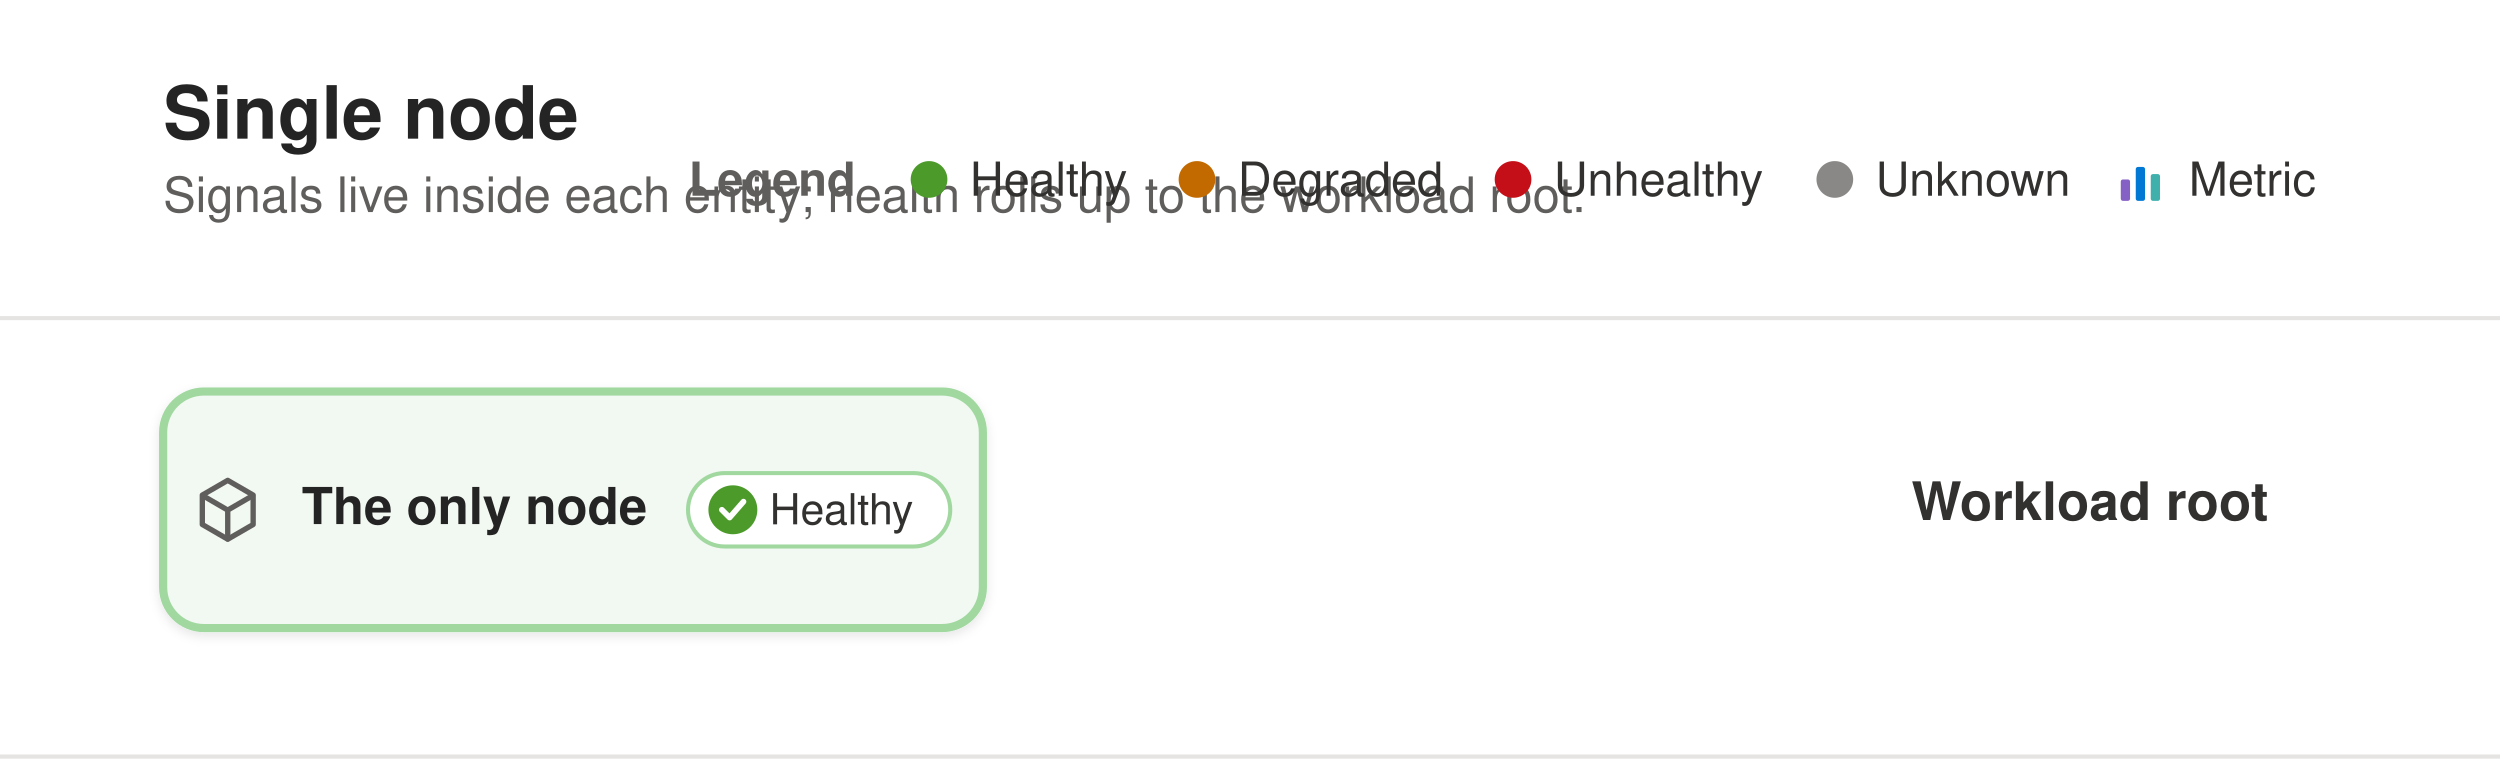
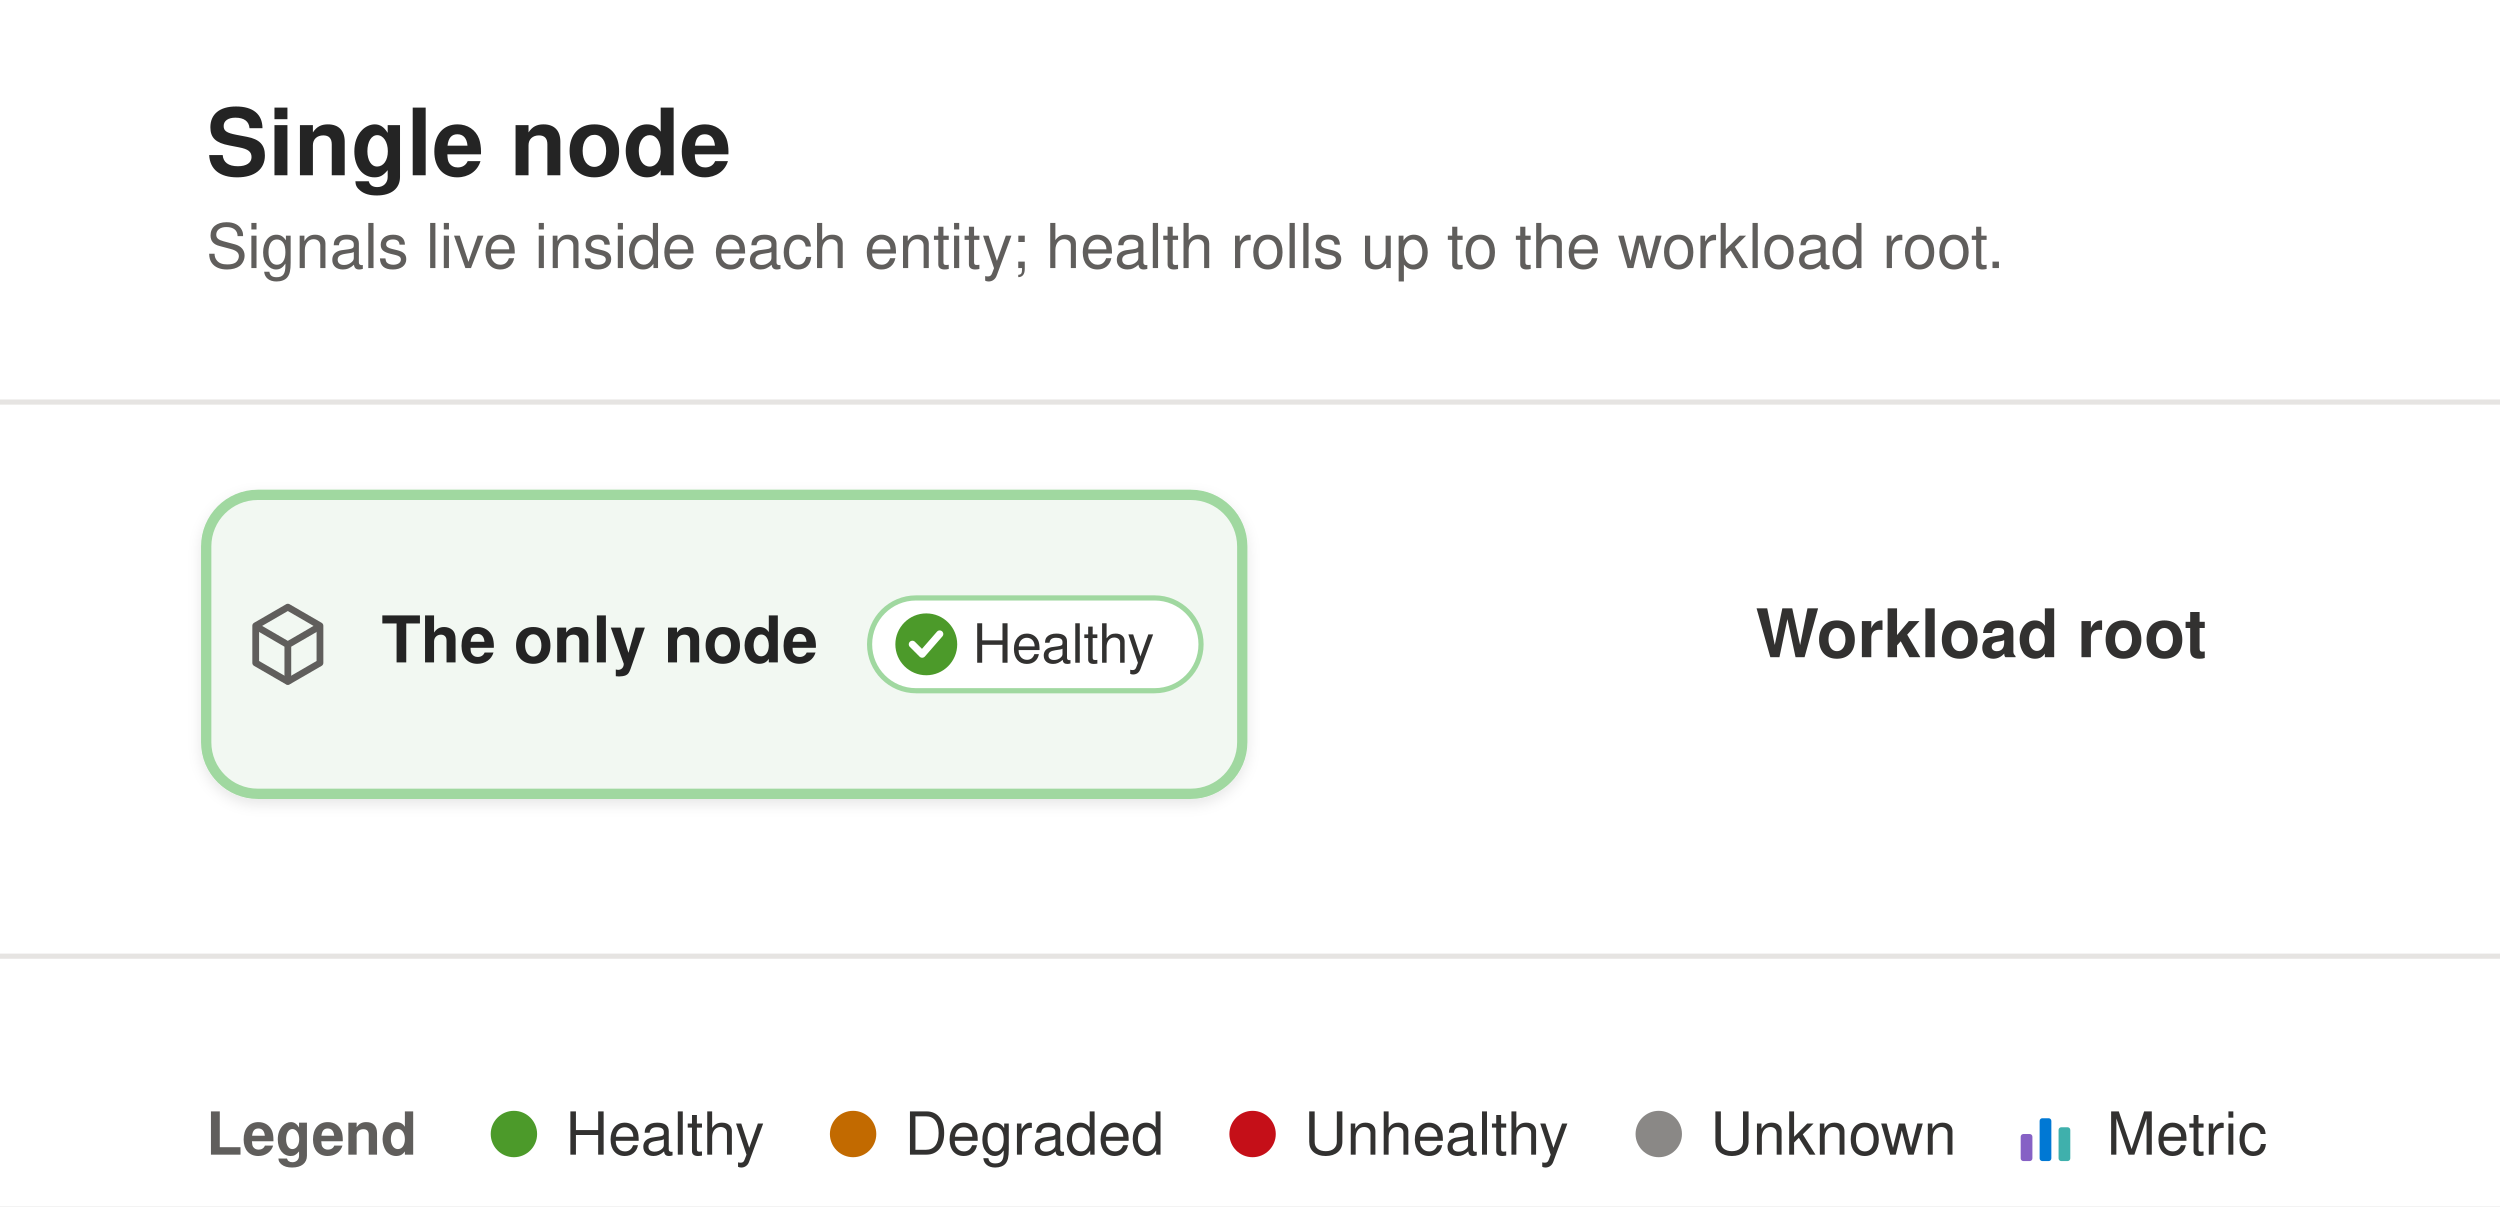
- <svg xmlns="http://www.w3.org/2000/svg" width="613" height="186" viewBox="0 0 613 186" font-family="Segoe UI, -apple-system, BlinkMacSystemFont, Helvetica, Arial, sans-serif">
+ <svg xmlns="http://www.w3.org/2000/svg" width="485" height="234" viewBox="0 0 485 234" font-family="Segoe UI, -apple-system, BlinkMacSystemFont, Helvetica, Arial, sans-serif">
  <defs>
    <filter id="cs" x="-20%" y="-20%" width="140%" height="140%">
      <feDropShadow dx="0" dy="1" stdDeviation="1.3" flood-color="#000" flood-opacity="0.1" />
    </filter>
  </defs>
-   <rect width="613" height="186" fill="#ffffff" />
-   <rect x="0" y="78.0" width="613" height="90.0" fill="#ffffff" />
-   <line x1="0" y1="78.0" x2="613" y2="78.0" stroke="#e6e4e2" />
-   <text x="468.7" y="127.5" font-size="13" font-weight="700" fill="#323130">Workload root</text>
-   <line x1="0" y1="185.5" x2="613" y2="185.5" stroke="#e6e4e2" />
+   <rect width="485" height="234" fill="#ffffff" />
+   <rect x="0" y="78.0" width="485" height="90.0" fill="#ffffff" />
+   <line x1="0" y1="78.0" x2="485" y2="78.0" stroke="#e6e4e2" />
+   <text x="340.6" y="127.5" font-size="13" font-weight="700" fill="#323130">Workload root</text>
+   <line x1="0" y1="185.5" x2="485" y2="185.5" stroke="#e6e4e2" />
  <text x="40" y="34" font-size="18" font-weight="700" fill="#242424">Single node</text>
  <text x="40" y="52" font-size="12" fill="#605e5c">Signals live inside each entity; health rolls up to the workload root.</text>
-   <text x="209.8" y="48" font-size="11.5" font-weight="600" fill="#605e5c" text-anchor="end">Legend</text>
-   <circle cx="227.8" cy="44" r="4.5" fill="#4c9a2a" />
-   <text x="237.8" y="48" font-size="11.5" fill="#323130">Healthy</text>
-   <circle cx="293.5" cy="44" r="4.5" fill="#c26a00" />
-   <text x="303.5" y="48" font-size="11.5" fill="#323130">Degraded</text>
-   <circle cx="371.0" cy="44" r="4.5" fill="#c50f18" />
-   <text x="381.0" y="48" font-size="11.5" fill="#323130">Unhealthy</text>
-   <circle cx="449.9" cy="44" r="4.5" fill="#8a8886" />
-   <text x="459.9" y="48" font-size="11.5" fill="#323130">Unknown</text>
-   <g transform="translate(518.7,37.0) scale(0.875)">
+   <text x="40.0" y="224.0" font-size="11.5" font-weight="600" fill="#605e5c">Legend</text>
+   <circle cx="99.7" cy="220.0" r="4.5" fill="#4c9a2a" />
+   <text x="109.7" y="224.0" font-size="11.5" fill="#323130">Healthy</text>
+   <circle cx="165.5" cy="220.0" r="4.5" fill="#c26a00" />
+   <text x="175.5" y="224.0" font-size="11.5" fill="#323130">Degraded</text>
+   <circle cx="243.0" cy="220.0" r="4.5" fill="#c50f18" />
+   <text x="253.0" y="224.0" font-size="11.5" fill="#323130">Unhealthy</text>
+   <circle cx="321.8" cy="220.0" r="4.5" fill="#8a8886" />
+   <text x="331.8" y="224.0" font-size="11.5" fill="#323130">Unknown</text>
+   <g transform="translate(390.7,213.0) scale(0.875)">
    <rect x="1.5" y="8" width="2.6" height="6" rx="0.6" fill="#8661c5" />
    <rect x="5.7" y="4.5" width="2.6" height="9.5" rx="0.6" fill="#0078D4" />
    <rect x="9.9" y="6.5" width="2.6" height="7.5" rx="0.6" fill="#3fb0ac" />
  </g>
-   <text x="536.7" y="48" font-size="11.5" fill="#323130">Metric</text>
+   <text x="408.7" y="224.0" font-size="11.5" fill="#323130">Metric</text>
  <g transform="translate(40.0,0)">
    <g fill="none" stroke-linecap="butt" stroke-linejoin="round">
</g>
    <g filter="url(#cs)">
      <rect x="0.0" y="96.0" width="201" height="58" rx="10" fill="#f2f8f2" stroke="#a0d8a0" stroke-width="2" />
    </g>
    <g transform="translate(6.0,115.16) scale(0.82)">
      <path d="M12 3.2l7.6 4.4v8.8L12 20.8l-7.6-4.4V7.6z" fill="none" stroke="#605e5c" stroke-width="1.6" stroke-linecap="round" stroke-linejoin="round" />
      <path d="M4.6 7.8l7.4 4.3 7.4-4.3M12 12.1v8.6" fill="none" stroke="#605e5c" stroke-width="1.6" stroke-linecap="round" stroke-linejoin="round" />
    </g>
    <text x="34.0" y="128.5" font-size="12.5" font-weight="600" fill="#242424">The only node</text>
    <rect x="128.7" y="116.00" width="64.3" height="18" rx="9" fill="#ffffff" stroke="#a0d8a0" stroke-width="1" />
    <circle cx="139.7" cy="125.0" r="6" fill="#4c9a2a" />
    <path d="M137.0 125.0 l1.9 1.9 l3.4 -3.9" fill="none" stroke="#ffffff" stroke-width="1.4" stroke-linecap="round" stroke-linejoin="round" />
    <text x="148.7" y="128.57" font-size="10.5" fill="#323130">Healthy</text>
  </g>
</svg>
